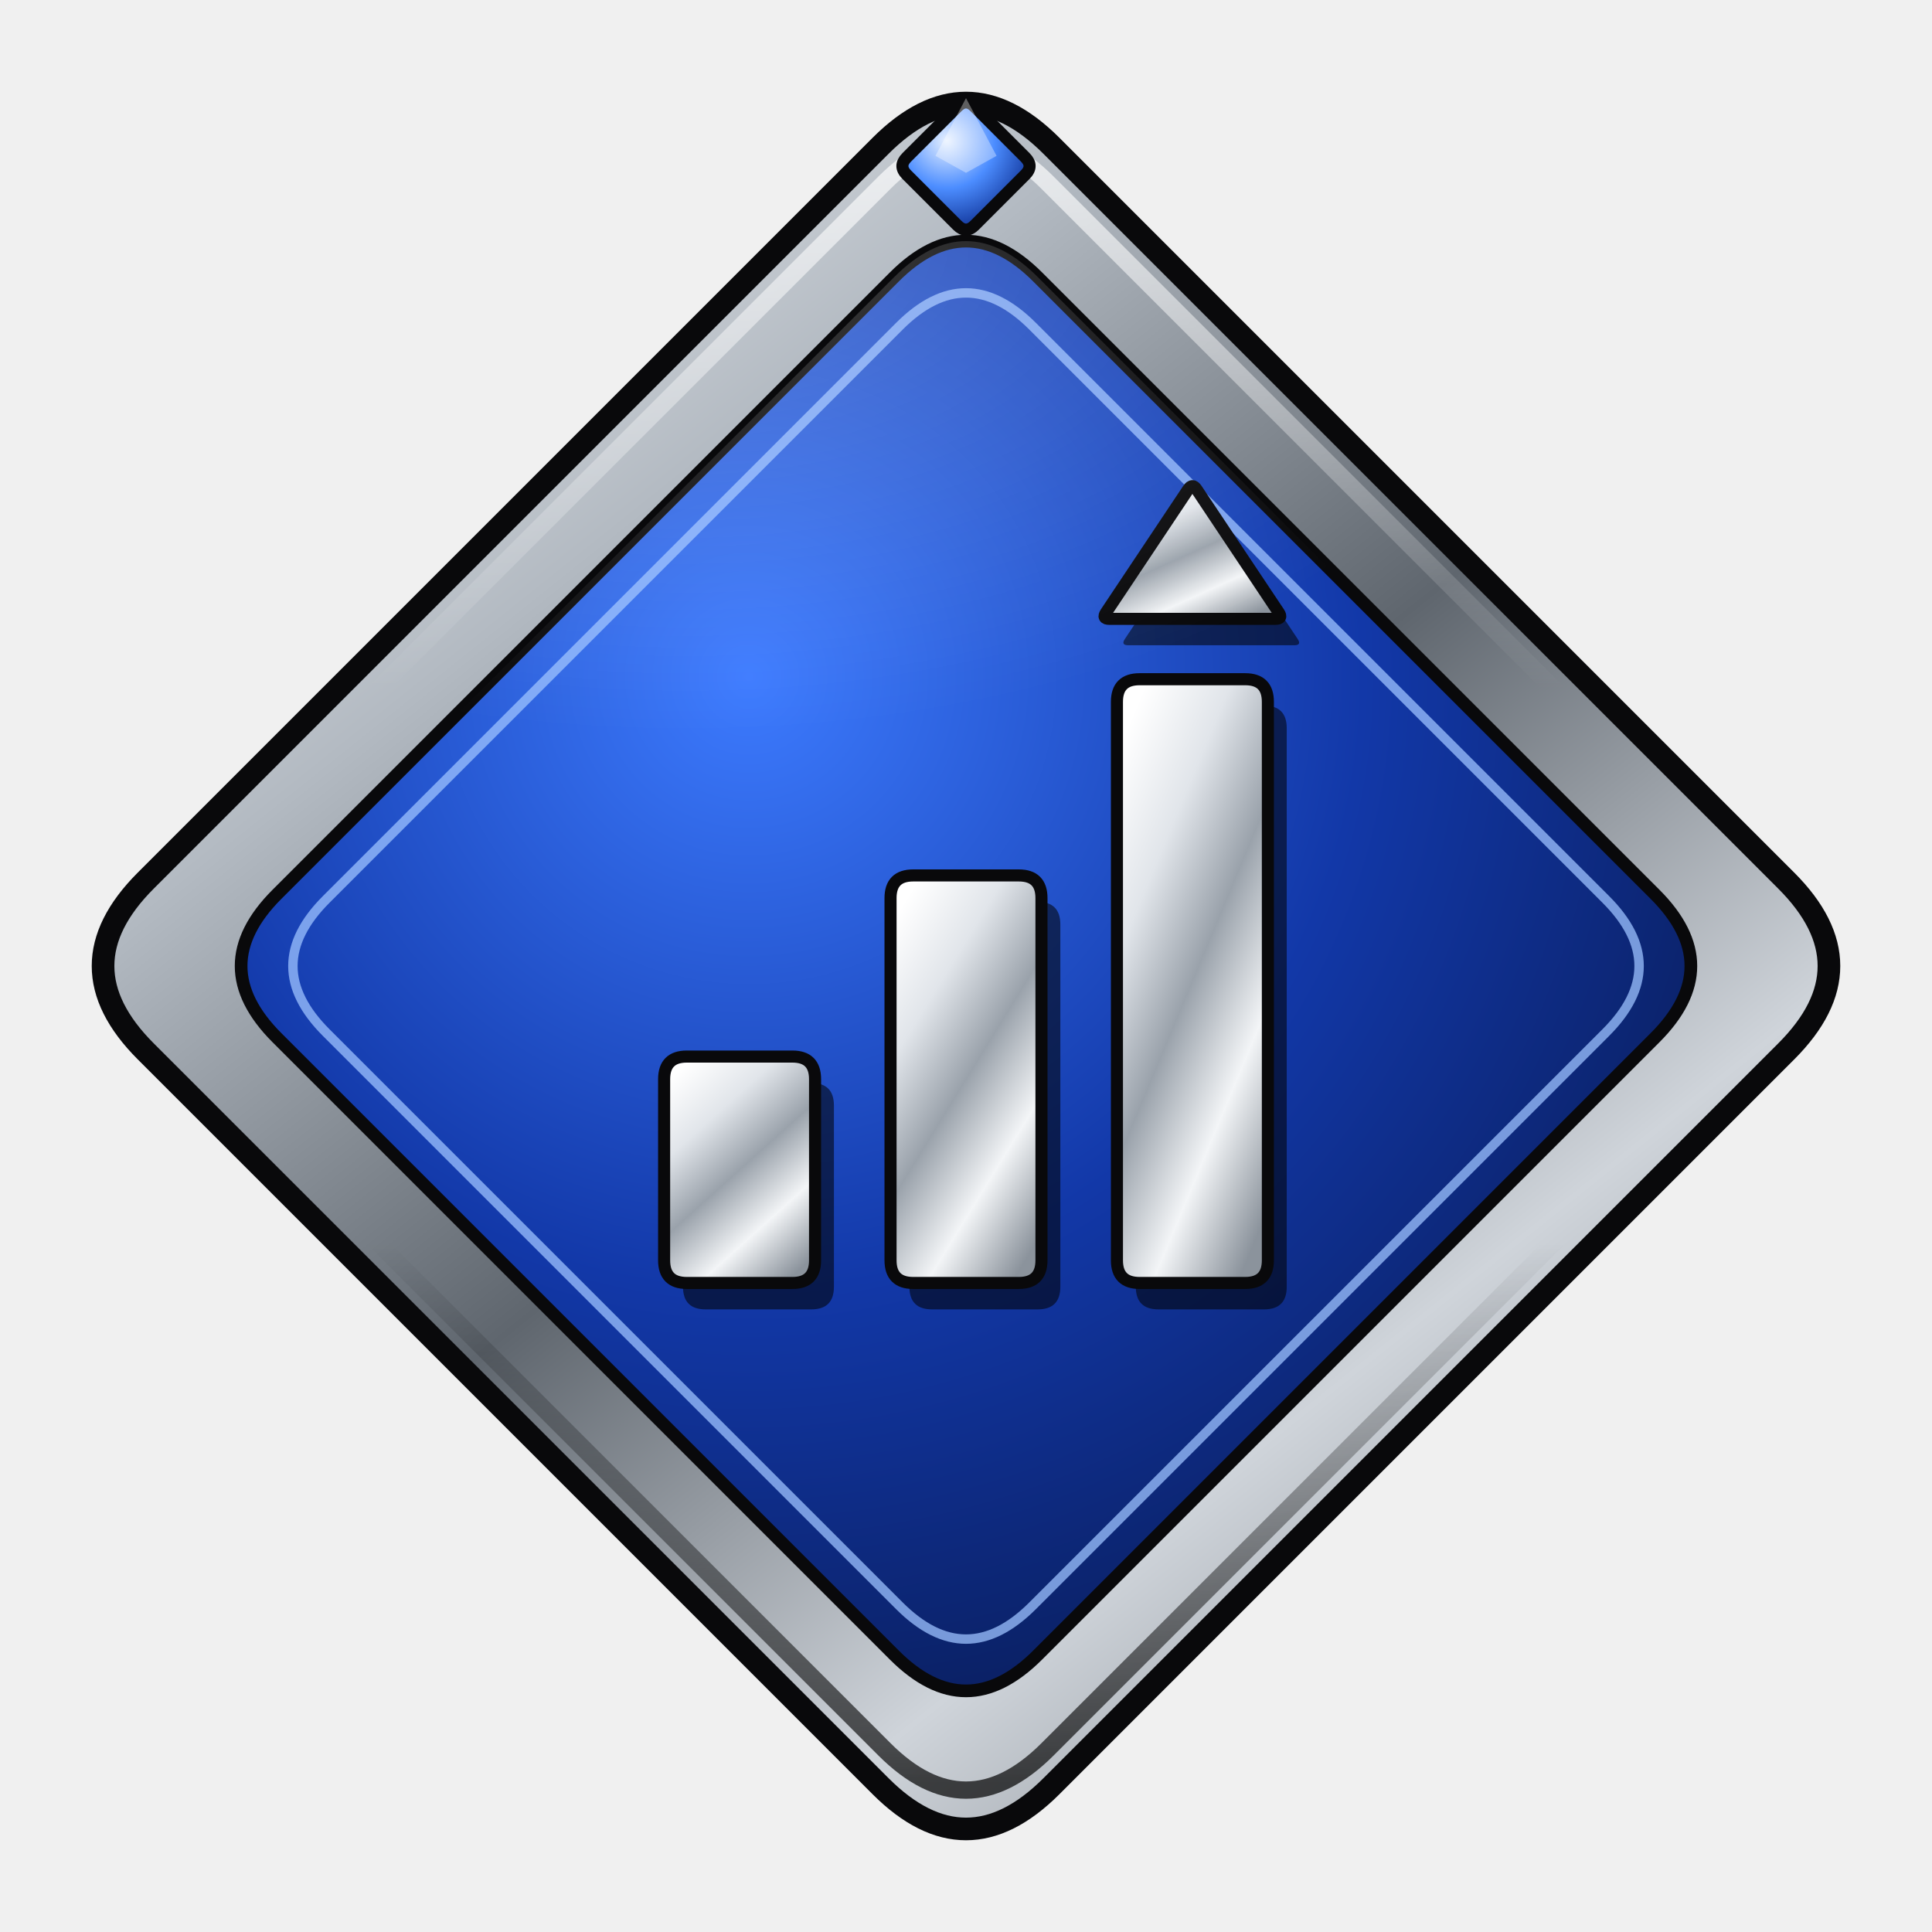
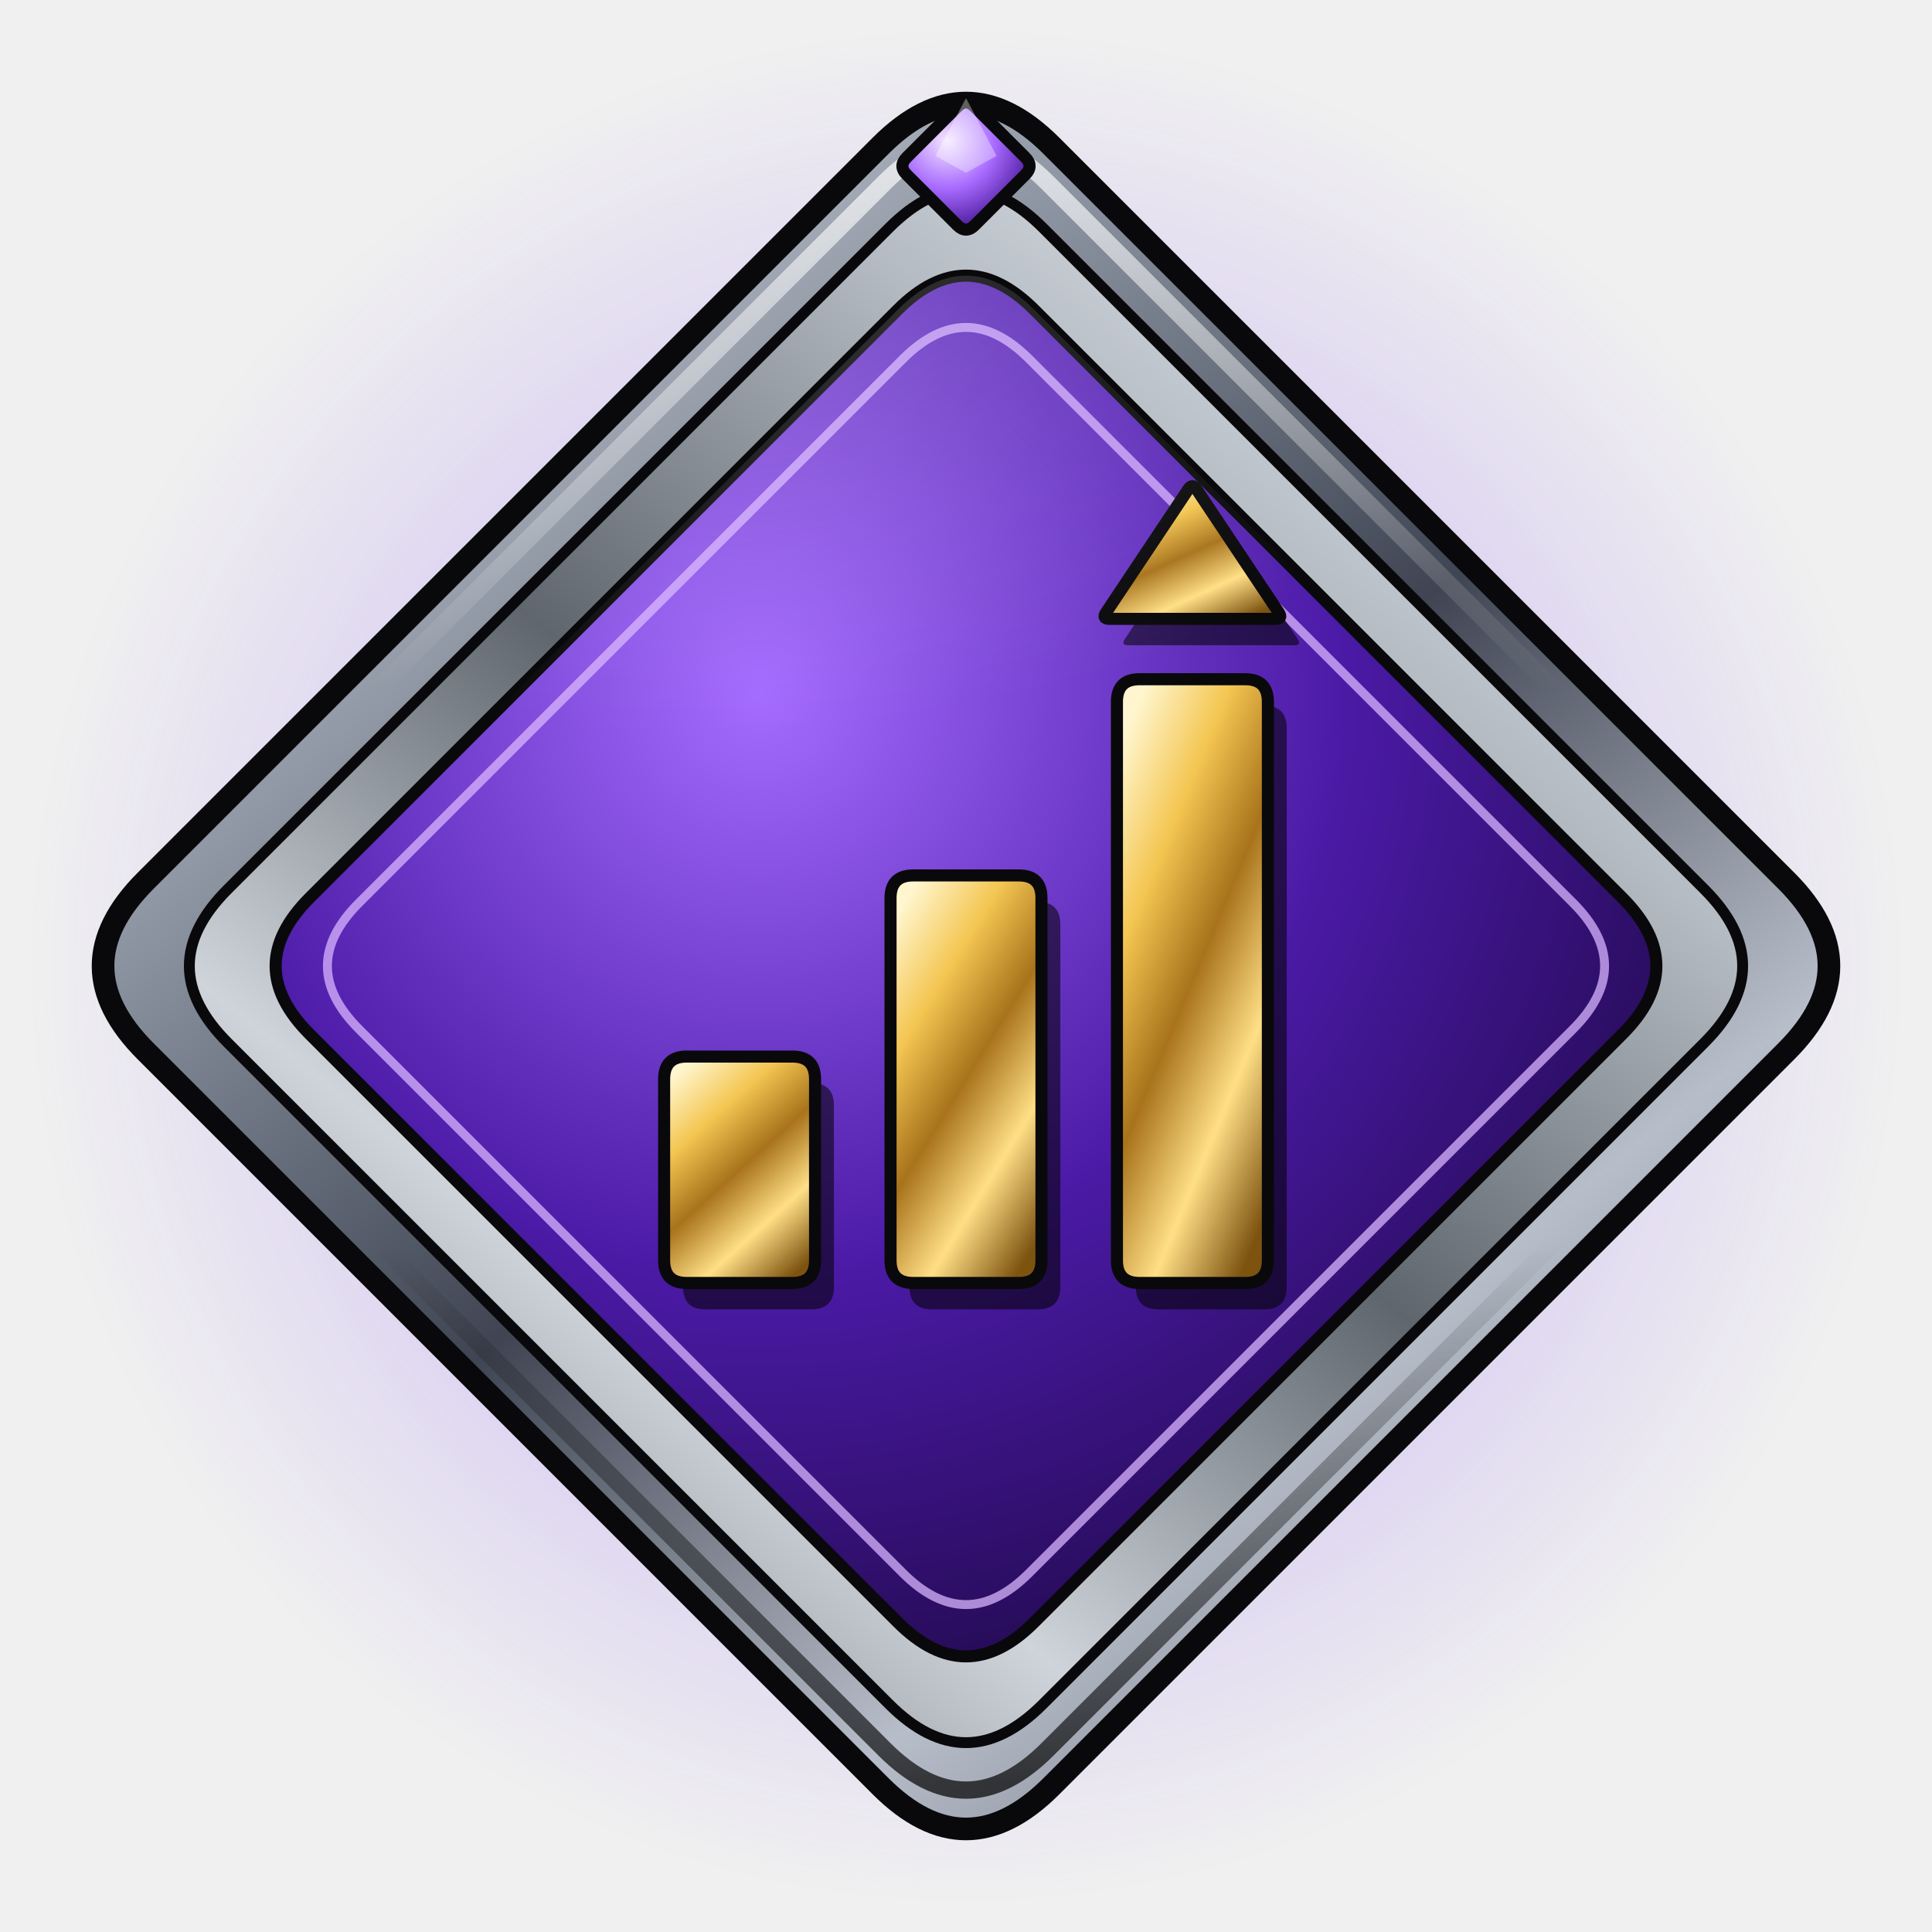
<svg xmlns="http://www.w3.org/2000/svg" viewBox="0 0 256 256" width="256" height="256" role="img" aria-label="Évolution">
  <defs>
    <linearGradient id="evolution-rim" x1="0.1" y1="0" x2="0.9" y2="1">
-       <stop offset="0" stop-color="#f5f7f9" />
-       <stop offset="0.25" stop-color="#b3bac2" />
-       <stop offset="0.5" stop-color="#5f666e" />
-       <stop offset="0.75" stop-color="#cfd4da" />
-       <stop offset="1" stop-color="#6d747c" />
+       <stop offset="0" stop-color="#e6e9ee" />
+       <stop offset="0.25" stop-color="#8f97a4" />
+       <stop offset="0.5" stop-color="#3f4552" />
+       <stop offset="0.75" stop-color="#b7bec9" />
+       <stop offset="1" stop-color="#545b67" />
    </linearGradient>
    <linearGradient id="evolution-rim2" x1="0.9" y1="0" x2="0.1" y2="1">
      <stop offset="0" stop-color="#f5f7f9" />
      <stop offset="0.25" stop-color="#b3bac2" />
      <stop offset="0.5" stop-color="#5f666e" />
      <stop offset="0.75" stop-color="#cfd4da" />
      <stop offset="1" stop-color="#6d747c" />
    </linearGradient>
    <radialGradient id="evolution-face" cx="0.35" cy="0.3" r="0.85">
-       <stop offset="0" stop-color="#3d7bff" />
-       <stop offset="0.5" stop-color="#1238a8" />
-       <stop offset="1" stop-color="#071647" />
+       <stop offset="0" stop-color="#a46bff" />
+       <stop offset="0.5" stop-color="#4b1aa6" />
+       <stop offset="1" stop-color="#170638" />
    </radialGradient>
    <linearGradient id="evolution-glyph" x1="0.2" y1="0" x2="0.8" y2="1">
-       <stop offset="0" stop-color="#ffffff" />
-       <stop offset="0.25" stop-color="#e1e5ea" />
-       <stop offset="0.5" stop-color="#9aa2ab" />
-       <stop offset="0.75" stop-color="#f3f5f7" />
-       <stop offset="1" stop-color="#8b939c" />
+       <stop offset="0" stop-color="#fff6cf" />
+       <stop offset="0.25" stop-color="#f4c652" />
+       <stop offset="0.5" stop-color="#a8731b" />
+       <stop offset="0.75" stop-color="#ffdf86" />
+       <stop offset="1" stop-color="#7d5310" />
    </linearGradient>
    <linearGradient id="evolution-edge" x1="0" y1="0" x2="0" y2="1">
      <stop offset="0" stop-color="#ffffff" />
      <stop offset="0.33" stop-color="#ffffff00" />
      <stop offset="0.67" stop-color="#00000000" />
      <stop offset="1" stop-color="#000000" />
    </linearGradient>
    <radialGradient id="evolution-sheen" cx="0.4" cy="0.15" r="0.6">
      <stop offset="0" stop-color="#ffffffaa" />
      <stop offset="1" stop-color="#ffffff00" />
    </radialGradient>
    <radialGradient id="evolution-gem" cx="0.35" cy="0.3" r="0.75">
-       <stop offset="0" stop-color="#e6f0ff" />
-       <stop offset="0.5" stop-color="#4c8dff" />
-       <stop offset="1" stop-color="#0b2c8f" />
+       <stop offset="0" stop-color="#f3e6ff" />
+       <stop offset="0.5" stop-color="#a86bff" />
+       <stop offset="1" stop-color="#3f0f8f" />
+     </radialGradient>
+     <radialGradient id="evolution-aura" cx="0.5" cy="0.5" r="0.5">
+       <stop offset="0" stop-color="#8b5cf6cc" />
+       <stop offset="0.5" stop-color="#8b5cf644" />
+       <stop offset="1" stop-color="#8b5cf600" />
    </radialGradient>
  </defs>
+   <g id="evolution-aura">
+     <circle cx="128" cy="128" r="124" fill="url(#evolution-aura)" />
+   </g>
  <g id="evolution-rim">
    <path d="M116.69 19.31 Q128 8 139.31 19.31 L236.69 116.69 Q248 128 236.69 139.31 L139.31 236.69 Q128 248 116.69 236.69 L19.31 139.31 Q8 128 19.31 116.69 Z" fill="url(#evolution-rim)" stroke="#09090b" stroke-width="3" stroke-linejoin="round" />
    <path d="M116.69 19.31 Q128 8 139.31 19.31 L236.69 116.69 Q248 128 236.69 139.31 L139.31 236.69 Q128 248 116.69 236.69 L19.31 139.31 Q8 128 19.31 116.69 Z" transform="translate(128 128) scale(0.955) translate(-128 -128)" fill="none" stroke="url(#evolution-edge)" stroke-width="2.4" opacity="0.7" />
+     <path d="M116.69 19.31 Q128 8 139.31 19.31 L236.69 116.69 Q248 128 236.69 139.31 L139.31 236.69 Q128 248 116.69 236.69 L19.31 139.31 Q8 128 19.31 116.69 Z" transform="translate(128 128) scale(0.9) translate(-128 -128)" fill="url(#evolution-rim2)" stroke="#09090b" stroke-width="1.6" />
  </g>
  <g id="evolution-face">
-     <path d="M116.69 19.31 Q128 8 139.31 19.31 L236.69 116.69 Q248 128 236.69 139.31 L139.31 236.69 Q128 248 116.69 236.69 L19.31 139.31 Q8 128 19.31 116.69 Z" transform="translate(128 128) scale(0.84) translate(-128 -128)" fill="url(#evolution-face)" stroke="#09090b" stroke-width="2" />
-     <path d="M116.69 19.31 Q128 8 139.31 19.31 L236.69 116.69 Q248 128 236.69 139.31 L139.31 236.69 Q128 248 116.69 236.69 L19.31 139.31 Q8 128 19.31 116.69 Z" transform="translate(128 128) scale(0.78) translate(-128 -128)" fill="none" stroke="#9cc2ff" stroke-width="1.6" opacity="0.75" />
+     <path d="M116.69 19.31 Q128 8 139.31 19.31 L236.69 116.69 Q248 128 236.69 139.31 L139.31 236.69 Q128 248 116.69 236.69 L19.31 139.31 Q8 128 19.31 116.69 Z" transform="translate(128 128) scale(0.8) translate(-128 -128)" fill="url(#evolution-face)" stroke="#09090b" stroke-width="2" />
+     <path d="M116.69 19.31 Q128 8 139.31 19.31 L236.69 116.69 Q248 128 236.69 139.31 L139.31 236.69 Q128 248 116.69 236.69 L19.31 139.31 Q8 128 19.31 116.69 Z" transform="translate(128 128) scale(0.74) translate(-128 -128)" fill="none" stroke="#d8b4fe" stroke-width="1.6" opacity="0.75" />
  </g>
  <g id="evolution-glyph">
    <g transform="translate(2.5 3.5)" fill="#000" opacity="0.55">
      <path d="M88 143 Q88 140 91 140 L105 140 Q108 140 108 143 L108 167 Q108 170 105 170 L91 170 Q88 170 88 167 Z" />
      <path d="M118 119 Q118 116 121 116 L135 116 Q138 116 138 119 L138 167 Q138 170 135 170 L121 170 Q118 170 118 167 Z" />
      <path d="M148 93 Q148 90 151 90 L165 90 Q168 90 168 93 L168 167 Q168 170 165 170 L151 170 Q148 170 148 167 Z" />
      <path d="M147 82 Q146 82 146.55 81.17 L157.45 64.83 Q158 64 158.55 64.83 L169.45 81.17 Q170 82 169 82 Z" />
    </g>
    <g fill="url(#evolution-glyph)" stroke="#09090b" stroke-width="1.6" stroke-linejoin="round">
      <path d="M88 143 Q88 140 91 140 L105 140 Q108 140 108 143 L108 167 Q108 170 105 170 L91 170 Q88 170 88 167 Z" />
      <path d="M118 119 Q118 116 121 116 L135 116 Q138 116 138 119 L138 167 Q138 170 135 170 L121 170 Q118 170 118 167 Z" />
      <path d="M148 93 Q148 90 151 90 L165 90 Q168 90 168 93 L168 167 Q168 170 165 170 L151 170 Q148 170 148 167 Z" />
      <path d="M147 82 Q146 82 146.55 81.17 L157.45 64.83 Q158 64 158.55 64.83 L169.45 81.17 Q170 82 169 82 Z" />
    </g>
  </g>
  <g id="evolution-sheen">
    <clipPath id="evolution-clip">
-       <path d="M116.69 19.31 Q128 8 139.31 19.31 L236.69 116.69 Q248 128 236.69 139.31 L139.31 236.69 Q128 248 116.69 236.69 L19.31 139.31 Q8 128 19.31 116.69 Z" transform="translate(128 128) scale(0.84) translate(-128 -128)" />
+       <path d="M116.69 19.31 Q128 8 139.31 19.31 L236.69 116.69 Q248 128 236.69 139.31 L139.31 236.69 Q128 248 116.69 236.69 L19.31 139.31 Q8 128 19.31 116.69 Z" transform="translate(128 128) scale(0.8) translate(-128 -128)" />
    </clipPath>
-     <ellipse cx="110" cy="70" rx="96" ry="54" fill="url(#evolution-sheen)" clip-path="url(#evolution-clip)" opacity="0.32" />
+     <ellipse cx="110" cy="70" rx="96" ry="54" fill="url(#evolution-sheen)" clip-path="url(#evolution-clip)" opacity="0.3" />
  </g>
  <g id="evolution-gems">
    <path d="M126.85 14.15 Q128 13 129.15 14.15 L135.85 20.85 Q137 22 135.85 23.15 L129.15 29.85 Q128 31 126.85 29.85 L120.15 23.15 Q119 22 120.15 20.85 Z" fill="url(#evolution-gem)" stroke="#09090b" stroke-width="1.6" />
    <path d="M128 13 L132.05 20.65 L128 22.9 L123.95 20.65 Z" fill="#ffffff" opacity="0.35" />
  </g>
</svg>
